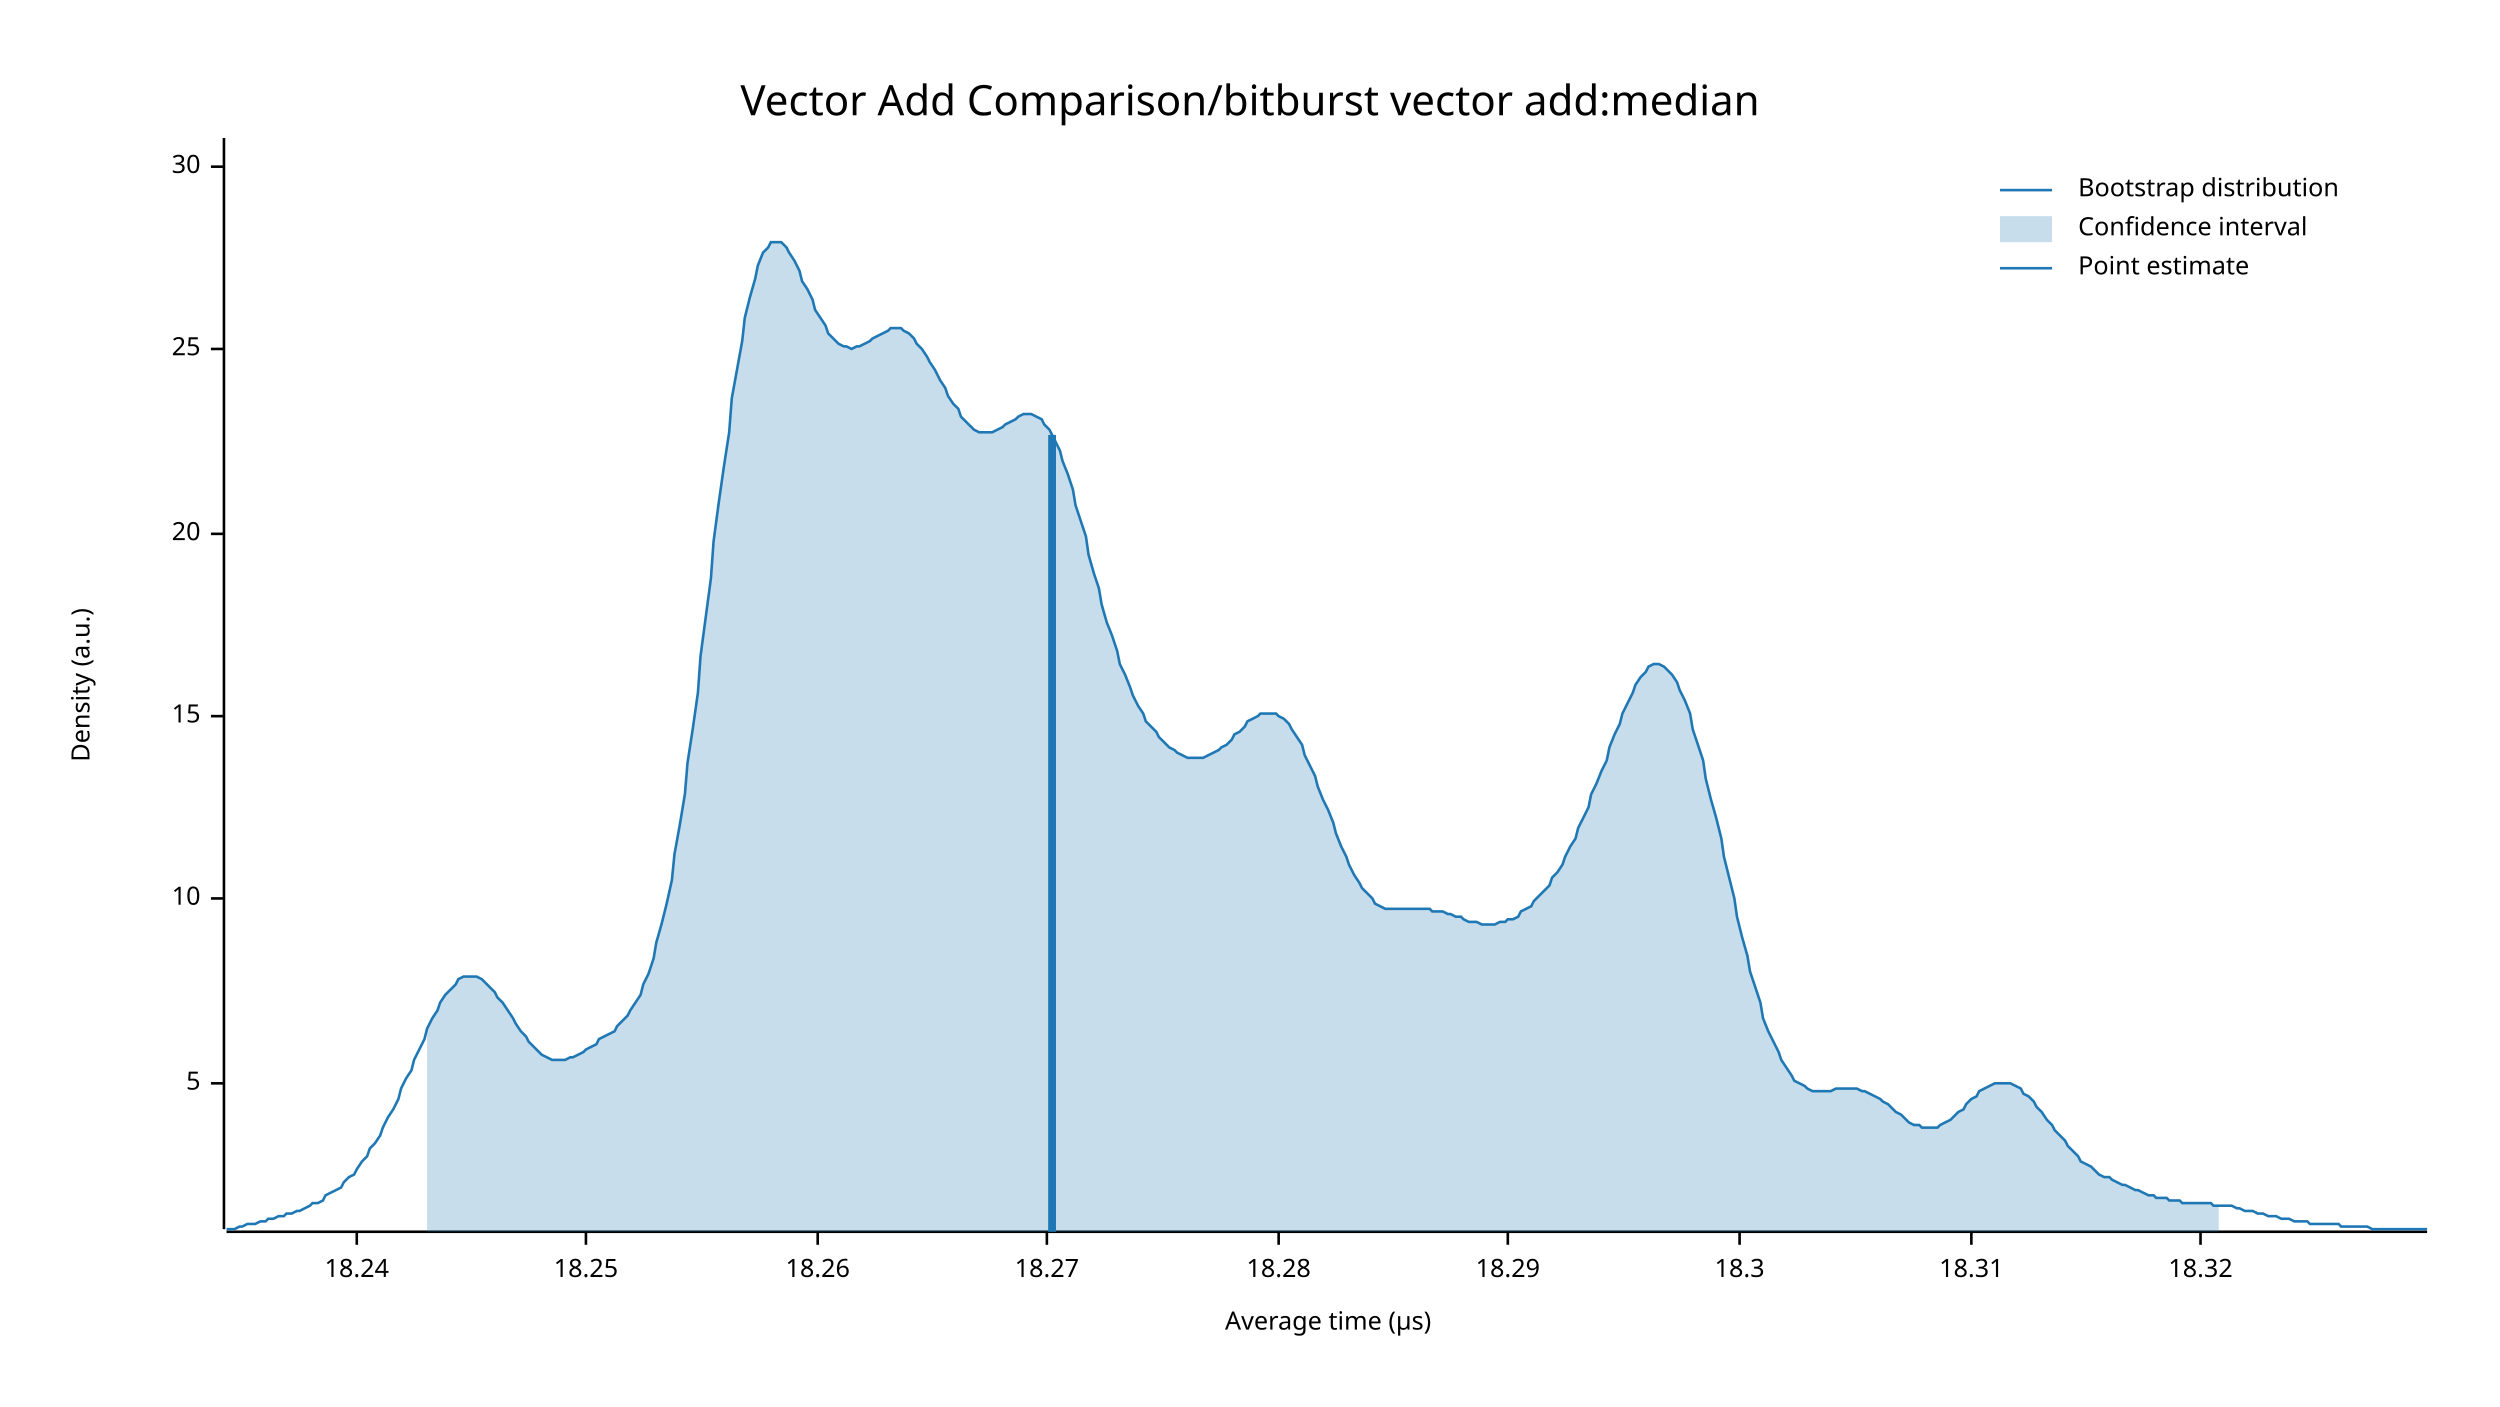
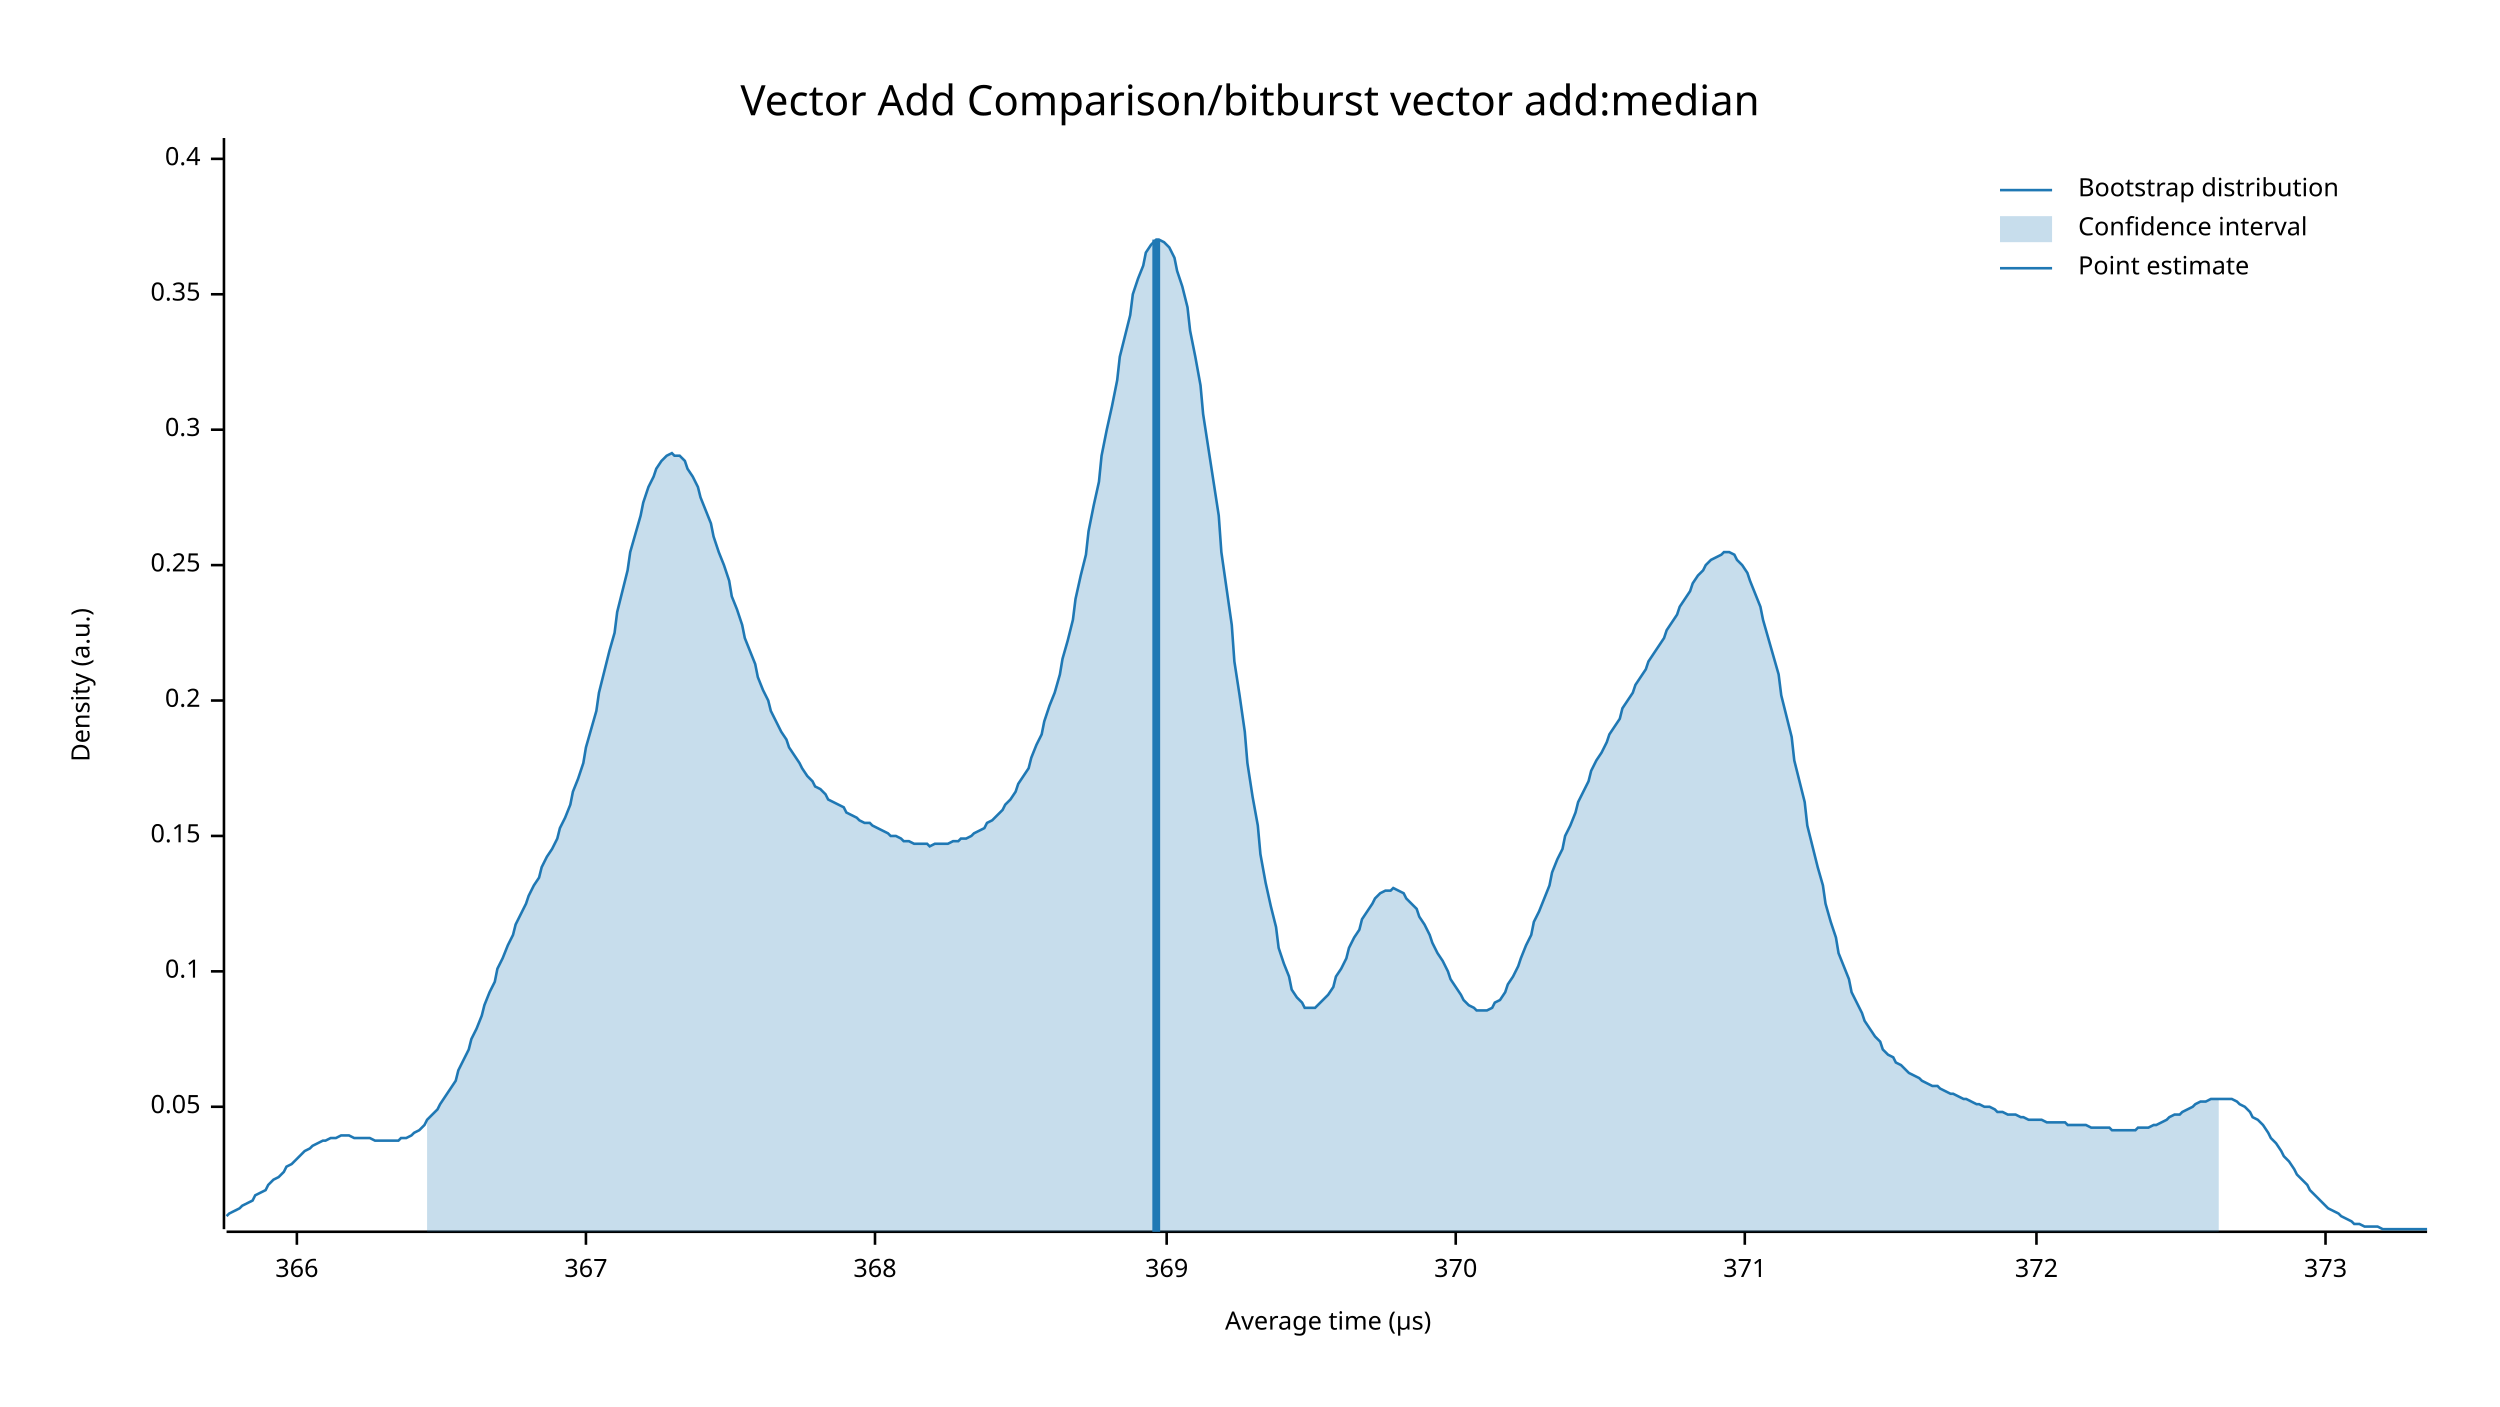
<svg xmlns="http://www.w3.org/2000/svg" width="960" height="540" viewBox="0 0 960 540">
  <text x="480" y="32" dy="0.76em" text-anchor="middle" font-family="sans-serif" font-size="16.129" opacity="1" fill="#000000">
Vector Add Comparison/bitburst vector add:median
</text>
  <text x="27" y="263" dy="0.76em" text-anchor="middle" font-family="sans-serif" font-size="9.677" opacity="1" fill="#000000" transform="rotate(270, 27, 263)">
Density (a.u.)
</text>
  <text x="510" y="513" dy="-0.5ex" text-anchor="middle" font-family="sans-serif" font-size="9.677" opacity="1" fill="#000000">
Average time (µs)
</text>
  <polyline fill="none" opacity="1" stroke="#000000" stroke-width="1" points="86,53 86,472 " />
-   <text x="77" y="416" dy="0.5ex" text-anchor="end" font-family="sans-serif" font-size="9.677" opacity="1" fill="#000000">
- 5
+   <text x="77" y="425" dy="0.5ex" text-anchor="end" font-family="sans-serif" font-size="9.677" opacity="1" fill="#000000">
+ 0.05
</text>
-   <polyline fill="none" opacity="1" stroke="#000000" stroke-width="1" points="81,416 86,416 " />
-   <text x="77" y="345" dy="0.5ex" text-anchor="end" font-family="sans-serif" font-size="9.677" opacity="1" fill="#000000">
- 10
+   <polyline fill="none" opacity="1" stroke="#000000" stroke-width="1" points="81,425 86,425 " />
+   <text x="77" y="373" dy="0.5ex" text-anchor="end" font-family="sans-serif" font-size="9.677" opacity="1" fill="#000000">
+ 0.1
</text>
-   <polyline fill="none" opacity="1" stroke="#000000" stroke-width="1" points="81,345 86,345 " />
-   <text x="77" y="275" dy="0.5ex" text-anchor="end" font-family="sans-serif" font-size="9.677" opacity="1" fill="#000000">
- 15
+   <polyline fill="none" opacity="1" stroke="#000000" stroke-width="1" points="81,373 86,373 " />
+   <text x="77" y="321" dy="0.5ex" text-anchor="end" font-family="sans-serif" font-size="9.677" opacity="1" fill="#000000">
+ 0.15
</text>
-   <polyline fill="none" opacity="1" stroke="#000000" stroke-width="1" points="81,275 86,275 " />
-   <text x="77" y="205" dy="0.5ex" text-anchor="end" font-family="sans-serif" font-size="9.677" opacity="1" fill="#000000">
- 20
+   <polyline fill="none" opacity="1" stroke="#000000" stroke-width="1" points="81,321 86,321 " />
+   <text x="77" y="269" dy="0.5ex" text-anchor="end" font-family="sans-serif" font-size="9.677" opacity="1" fill="#000000">
+ 0.2
</text>
-   <polyline fill="none" opacity="1" stroke="#000000" stroke-width="1" points="81,205 86,205 " />
-   <text x="77" y="134" dy="0.5ex" text-anchor="end" font-family="sans-serif" font-size="9.677" opacity="1" fill="#000000">
- 25
+   <polyline fill="none" opacity="1" stroke="#000000" stroke-width="1" points="81,269 86,269 " />
+   <text x="77" y="217" dy="0.5ex" text-anchor="end" font-family="sans-serif" font-size="9.677" opacity="1" fill="#000000">
+ 0.25
</text>
-   <polyline fill="none" opacity="1" stroke="#000000" stroke-width="1" points="81,134 86,134 " />
-   <text x="77" y="64" dy="0.5ex" text-anchor="end" font-family="sans-serif" font-size="9.677" opacity="1" fill="#000000">
- 30
+   <polyline fill="none" opacity="1" stroke="#000000" stroke-width="1" points="81,217 86,217 " />
+   <text x="77" y="165" dy="0.5ex" text-anchor="end" font-family="sans-serif" font-size="9.677" opacity="1" fill="#000000">
+ 0.3
</text>
-   <polyline fill="none" opacity="1" stroke="#000000" stroke-width="1" points="81,64 86,64 " />
+   <polyline fill="none" opacity="1" stroke="#000000" stroke-width="1" points="81,165 86,165 " />
+   <text x="77" y="113" dy="0.5ex" text-anchor="end" font-family="sans-serif" font-size="9.677" opacity="1" fill="#000000">
+ 0.35
+ </text>
+   <polyline fill="none" opacity="1" stroke="#000000" stroke-width="1" points="81,113 86,113 " />
+   <text x="77" y="61" dy="0.5ex" text-anchor="end" font-family="sans-serif" font-size="9.677" opacity="1" fill="#000000">
+ 0.4
+ </text>
+   <polyline fill="none" opacity="1" stroke="#000000" stroke-width="1" points="81,61 86,61 " />
  <polyline fill="none" opacity="1" stroke="#000000" stroke-width="1" points="87,473 932,473 " />
-   <text x="137" y="483" dy="0.76em" text-anchor="middle" font-family="sans-serif" font-size="9.677" opacity="1" fill="#000000">
- 18.24
+   <text x="114" y="483" dy="0.76em" text-anchor="middle" font-family="sans-serif" font-size="9.677" opacity="1" fill="#000000">
+ 366
</text>
-   <polyline fill="none" opacity="1" stroke="#000000" stroke-width="1" points="137,473 137,478 " />
+   <polyline fill="none" opacity="1" stroke="#000000" stroke-width="1" points="114,473 114,478 " />
  <text x="225" y="483" dy="0.76em" text-anchor="middle" font-family="sans-serif" font-size="9.677" opacity="1" fill="#000000">
- 18.25
+ 367
</text>
  <polyline fill="none" opacity="1" stroke="#000000" stroke-width="1" points="225,473 225,478 " />
-   <text x="314" y="483" dy="0.76em" text-anchor="middle" font-family="sans-serif" font-size="9.677" opacity="1" fill="#000000">
- 18.26
+   <text x="336" y="483" dy="0.76em" text-anchor="middle" font-family="sans-serif" font-size="9.677" opacity="1" fill="#000000">
+ 368
</text>
-   <polyline fill="none" opacity="1" stroke="#000000" stroke-width="1" points="314,473 314,478 " />
-   <text x="402" y="483" dy="0.76em" text-anchor="middle" font-family="sans-serif" font-size="9.677" opacity="1" fill="#000000">
- 18.27
+   <polyline fill="none" opacity="1" stroke="#000000" stroke-width="1" points="336,473 336,478 " />
+   <text x="448" y="483" dy="0.76em" text-anchor="middle" font-family="sans-serif" font-size="9.677" opacity="1" fill="#000000">
+ 369
</text>
-   <polyline fill="none" opacity="1" stroke="#000000" stroke-width="1" points="402,473 402,478 " />
-   <text x="491" y="483" dy="0.76em" text-anchor="middle" font-family="sans-serif" font-size="9.677" opacity="1" fill="#000000">
- 18.28
+   <polyline fill="none" opacity="1" stroke="#000000" stroke-width="1" points="448,473 448,478 " />
+   <text x="559" y="483" dy="0.76em" text-anchor="middle" font-family="sans-serif" font-size="9.677" opacity="1" fill="#000000">
+ 370
</text>
-   <polyline fill="none" opacity="1" stroke="#000000" stroke-width="1" points="491,473 491,478 " />
-   <text x="579" y="483" dy="0.76em" text-anchor="middle" font-family="sans-serif" font-size="9.677" opacity="1" fill="#000000">
- 18.29
+   <polyline fill="none" opacity="1" stroke="#000000" stroke-width="1" points="559,473 559,478 " />
+   <text x="670" y="483" dy="0.76em" text-anchor="middle" font-family="sans-serif" font-size="9.677" opacity="1" fill="#000000">
+ 371
</text>
-   <polyline fill="none" opacity="1" stroke="#000000" stroke-width="1" points="579,473 579,478 " />
-   <text x="668" y="483" dy="0.76em" text-anchor="middle" font-family="sans-serif" font-size="9.677" opacity="1" fill="#000000">
- 18.3
+   <polyline fill="none" opacity="1" stroke="#000000" stroke-width="1" points="670,473 670,478 " />
+   <text x="782" y="483" dy="0.76em" text-anchor="middle" font-family="sans-serif" font-size="9.677" opacity="1" fill="#000000">
+ 372
</text>
-   <polyline fill="none" opacity="1" stroke="#000000" stroke-width="1" points="668,473 668,478 " />
-   <text x="757" y="483" dy="0.76em" text-anchor="middle" font-family="sans-serif" font-size="9.677" opacity="1" fill="#000000">
- 18.31
+   <polyline fill="none" opacity="1" stroke="#000000" stroke-width="1" points="782,473 782,478 " />
+   <text x="893" y="483" dy="0.76em" text-anchor="middle" font-family="sans-serif" font-size="9.677" opacity="1" fill="#000000">
+ 373
</text>
-   <polyline fill="none" opacity="1" stroke="#000000" stroke-width="1" points="757,473 757,478 " />
-   <text x="845" y="483" dy="0.76em" text-anchor="middle" font-family="sans-serif" font-size="9.677" opacity="1" fill="#000000">
- 18.32
- </text>
-   <polyline fill="none" opacity="1" stroke="#000000" stroke-width="1" points="845,473 845,478 " />
-   <polyline fill="none" opacity="1" stroke="#1F78B4" stroke-width="1" points="87,472 88,472 90,472 92,471 93,471 95,470 97,470 98,470 100,469 102,469 103,468 105,468 107,467 109,467 110,466 112,466 114,465 115,465 117,464 119,463 120,462 122,462 124,461 125,459 127,458 129,457 131,456 132,454 134,452 136,451 137,449 139,446 141,444 142,441 144,439 146,436 147,433 149,429 151,426 153,422 154,418 156,414 158,411 159,407 161,403 163,399 164,395 166,391 168,388 169,385 171,382 173,380 175,378 176,376 178,375 180,375 181,375 183,375 185,376 186,377 188,379 190,381 191,383 193,385 195,388 197,391 198,393 200,396 202,398 203,400 205,402 207,404 208,405 210,406 212,407 214,407 215,407 217,407 219,406 220,406 222,405 224,404 225,403 227,402 229,401 230,399 232,398 234,397 236,396 237,394 239,392 241,390 242,388 244,385 246,382 247,378 249,374 251,368 252,362 254,355 256,347 258,338 259,328 261,317 263,305 264,293 266,280 268,266 269,252 271,237 273,222 274,208 276,193 278,179 280,166 281,153 283,142 285,131 286,122 288,114 290,107 291,102 293,97 295,95 296,93 298,93 300,93 302,95 303,97 305,100 307,104 308,108 310,111 312,115 313,119 315,122 317,125 318,128 320,130 322,132 324,133 325,133 327,134 329,133 330,133 332,132 334,131 335,130 337,129 339,128 341,127 342,126 344,126 346,126 347,127 349,128 351,130 352,132 354,134 356,137 357,139 359,142 361,146 363,149 364,152 366,155 368,157 369,160 371,162 373,164 374,165 376,166 378,166 379,166 381,166 383,165 385,164 386,163 388,162 390,161 391,160 393,159 395,159 396,159 398,160 400,161 401,163 403,165 405,169 407,173 408,177 410,182 412,188 413,194 415,200 417,206 418,213 420,220 422,226 423,232 425,239 427,244 429,250 430,255 432,259 434,264 435,267 437,271 439,274 440,277 442,279 444,281 445,283 447,285 449,287 451,288 452,289 454,290 456,291 457,291 459,291 461,291 462,291 464,290 466,289 468,288 469,287 471,286 473,284 474,282 476,281 478,279 479,277 481,276 483,275 484,274 486,274 488,274 490,274 491,275 493,276 495,278 496,280 498,283 500,286 501,290 503,294 505,298 506,302 508,307 510,311 512,316 513,320 515,325 517,329 518,332 520,336 522,339 523,341 525,343 527,345 528,347 530,348 532,349 534,349 535,349 537,349 539,349 540,349 542,349 544,349 545,349 547,349 549,349 550,350 552,350 554,350 556,351 557,351 559,352 561,352 562,353 564,354 566,354 567,354 569,355 571,355 573,355 574,355 576,354 578,354 579,353 581,353 583,352 584,350 586,349 588,348 589,346 591,344 593,342 595,340 596,337 598,335 600,332 601,329 603,325 605,322 606,318 608,314 610,310 611,305 613,301 615,296 617,292 618,287 620,282 622,278 623,274 625,270 627,266 628,263 630,260 632,258 633,256 635,255 637,255 639,256 640,257 642,259 644,262 645,265 647,269 649,274 650,280 652,286 654,292 655,299 657,307 659,314 661,322 662,329 664,337 666,345 667,352 669,360 671,367 672,373 674,379 676,385 677,391 679,396 681,400 683,404 684,407 686,410 688,413 689,415 691,416 693,417 694,418 696,419 698,419 700,419 701,419 703,419 705,418 706,418 708,418 710,418 711,418 713,418 715,419 716,419 718,420 720,421 722,422 723,423 725,424 727,426 728,427 730,428 732,430 733,431 735,432 737,432 738,433 740,433 742,433 744,433 745,432 747,431 749,430 750,429 752,427 754,426 755,424 757,422 759,421 760,419 762,418 764,417 766,416 767,416 769,416 771,416 772,416 774,417 776,418 777,420 779,421 781,423 782,425 784,427 786,430 788,432 789,434 791,436 793,438 794,440 796,442 798,444 799,446 801,447 803,448 804,449 806,451 808,452 810,452 811,453 813,454 815,455 816,455 818,456 820,457 821,457 823,458 825,459 827,459 828,460 830,460 832,460 833,461 835,461 837,461 838,462 840,462 842,462 843,462 845,462 847,462 849,462 850,463 852,463 854,463 855,463 857,463 859,464 860,464 862,465 864,465 865,465 867,466 869,466 871,467 872,467 874,467 876,468 877,468 879,468 881,469 882,469 884,469 886,469 887,470 889,470 891,470 893,470 894,470 896,470 898,470 899,471 901,471 903,471 904,471 906,471 908,471 909,471 911,472 913,472 915,472 916,472 918,472 920,472 921,472 923,472 925,472 926,472 928,472 930,472 932,472 " />
-   <polygon opacity="0.25" fill="#1F78B4" points="164,395 166,391 168,388 169,385 171,382 173,380 175,378 176,376 178,375 180,375 181,375 183,375 185,376 186,377 188,379 190,381 191,383 193,385 195,388 197,391 198,393 200,396 202,398 203,400 205,402 207,404 208,405 210,406 212,407 214,407 215,407 217,407 219,406 220,406 222,405 224,404 225,403 227,402 229,401 230,399 232,398 234,397 236,396 237,394 239,392 241,390 242,388 244,385 246,382 247,378 249,374 251,368 252,362 254,355 256,347 258,338 259,328 261,317 263,305 264,293 266,280 268,266 269,252 271,237 273,222 274,208 276,193 278,179 280,166 281,153 283,142 285,131 286,122 288,114 290,107 291,102 293,97 295,95 296,93 298,93 300,93 302,95 303,97 305,100 307,104 308,108 310,111 312,115 313,119 315,122 317,125 318,128 320,130 322,132 324,133 325,133 327,134 329,133 330,133 332,132 334,131 335,130 337,129 339,128 341,127 342,126 344,126 346,126 347,127 349,128 351,130 352,132 354,134 356,137 357,139 359,142 361,146 363,149 364,152 366,155 368,157 369,160 371,162 373,164 374,165 376,166 378,166 379,166 381,166 383,165 385,164 386,163 388,162 390,161 391,160 393,159 395,159 396,159 398,160 400,161 401,163 403,165 405,169 407,173 408,177 410,182 412,188 413,194 415,200 417,206 418,213 420,220 422,226 423,232 425,239 427,244 429,250 430,255 432,259 434,264 435,267 437,271 439,274 440,277 442,279 444,281 445,283 447,285 449,287 451,288 452,289 454,290 456,291 457,291 459,291 461,291 462,291 464,290 466,289 468,288 469,287 471,286 473,284 474,282 476,281 478,279 479,277 481,276 483,275 484,274 486,274 488,274 490,274 491,275 493,276 495,278 496,280 498,283 500,286 501,290 503,294 505,298 506,302 508,307 510,311 512,316 513,320 515,325 517,329 518,332 520,336 522,339 523,341 525,343 527,345 528,347 530,348 532,349 534,349 535,349 537,349 539,349 540,349 542,349 544,349 545,349 547,349 549,349 550,350 552,350 554,350 556,351 557,351 559,352 561,352 562,353 564,354 566,354 567,354 569,355 571,355 573,355 574,355 576,354 578,354 579,353 581,353 583,352 584,350 586,349 588,348 589,346 591,344 593,342 595,340 596,337 598,335 600,332 601,329 603,325 605,322 606,318 608,314 610,310 611,305 613,301 615,296 617,292 618,287 620,282 622,278 623,274 625,270 627,266 628,263 630,260 632,258 633,256 635,255 637,255 639,256 640,257 642,259 644,262 645,265 647,269 649,274 650,280 652,286 654,292 655,299 657,307 659,314 661,322 662,329 664,337 666,345 667,352 669,360 671,367 672,373 674,379 676,385 677,391 679,396 681,400 683,404 684,407 686,410 688,413 689,415 691,416 693,417 694,418 696,419 698,419 700,419 701,419 703,419 705,418 706,418 708,418 710,418 711,418 713,418 715,419 716,419 718,420 720,421 722,422 723,423 725,424 727,426 728,427 730,428 732,430 733,431 735,432 737,432 738,433 740,433 742,433 744,433 745,432 747,431 749,430 750,429 752,427 754,426 755,424 757,422 759,421 760,419 762,418 764,417 766,416 767,416 769,416 771,416 772,416 774,417 776,418 777,420 779,421 781,423 782,425 784,427 786,430 788,432 789,434 791,436 793,438 794,440 796,442 798,444 799,446 801,447 803,448 804,449 806,451 808,452 810,452 811,453 813,454 815,455 816,455 818,456 820,457 821,457 823,458 825,459 827,459 828,460 830,460 832,460 833,461 835,461 837,461 838,462 840,462 842,462 843,462 845,462 847,462 849,462 850,463 852,463 852,473 164,473 " />
-   <polyline fill="none" opacity="1" stroke="#1F78B4" stroke-width="3" points="404,473 404,167 " />
+   <polyline fill="none" opacity="1" stroke="#000000" stroke-width="1" points="893,473 893,478 " />
+   <polyline fill="none" opacity="1" stroke="#1F78B4" stroke-width="1" points="87,467 88,466 90,465 92,464 93,463 95,462 97,461 98,459 100,458 102,457 103,455 105,453 107,452 109,450 110,448 112,447 114,445 115,444 117,442 119,441 120,440 122,439 124,438 125,438 127,437 129,437 131,436 132,436 134,436 136,437 137,437 139,437 141,437 142,437 144,438 146,438 147,438 149,438 151,438 153,438 154,437 156,437 158,436 159,435 161,434 163,432 164,430 166,428 168,426 169,424 171,421 173,418 175,415 176,411 178,407 180,403 181,399 183,395 185,390 186,386 188,381 190,377 191,372 193,368 195,363 197,359 198,355 200,351 202,347 203,344 205,340 207,337 208,333 210,329 212,326 214,322 215,318 217,314 219,309 220,304 222,299 224,293 225,287 227,280 229,273 230,266 232,258 234,250 236,243 237,235 239,227 241,219 242,212 244,205 246,198 247,193 249,187 251,183 252,180 254,177 256,175 258,174 259,175 261,175 263,177 264,180 266,183 268,187 269,191 271,196 273,201 274,206 276,212 278,217 280,223 281,229 283,234 285,240 286,245 288,250 290,255 291,260 293,265 295,269 296,273 298,277 300,281 302,284 303,287 305,290 307,293 308,295 310,298 312,300 313,302 315,303 317,305 318,307 320,308 322,309 324,310 325,312 327,313 329,314 330,315 332,316 334,316 335,317 337,318 339,319 341,320 342,321 344,321 346,322 347,323 349,323 351,324 352,324 354,324 356,324 357,325 359,324 361,324 363,324 364,324 366,323 368,323 369,322 371,322 373,321 374,320 376,319 378,318 379,316 381,315 383,313 385,311 386,309 388,307 390,304 391,301 393,298 395,295 396,291 398,286 400,282 401,277 403,271 405,266 407,259 408,253 410,246 412,238 413,230 415,221 417,213 418,204 420,194 422,185 423,175 425,165 427,156 429,146 430,137 432,129 434,121 435,113 437,107 439,102 440,97 442,94 444,92 445,92 447,93 449,95 451,99 452,104 454,110 456,118 457,127 459,137 461,148 462,159 464,172 466,185 468,198 469,212 471,226 473,240 474,254 476,267 478,281 479,293 481,306 483,317 484,328 486,339 488,348 490,356 491,364 493,370 495,375 496,380 498,383 500,385 501,387 503,387 505,387 506,386 508,384 510,382 512,379 513,375 515,372 517,368 518,364 520,360 522,357 523,353 525,350 527,347 528,345 530,343 532,342 534,342 535,341 537,342 539,343 540,345 542,347 544,349 545,352 547,355 549,359 550,362 552,366 554,369 556,373 557,376 559,379 561,382 562,384 564,386 566,387 567,388 569,388 571,388 573,387 574,385 576,384 578,381 579,378 581,375 583,371 584,368 586,363 588,359 589,354 591,350 593,345 595,340 596,335 598,330 600,326 601,321 603,317 605,312 606,308 608,304 610,300 611,296 613,292 615,289 617,285 618,282 620,279 622,276 623,272 625,269 627,266 628,263 630,260 632,257 633,254 635,251 637,248 639,245 640,242 642,239 644,236 645,233 647,230 649,227 650,224 652,221 654,219 655,217 657,215 659,214 661,213 662,212 664,212 666,213 667,215 669,217 671,220 672,223 674,228 676,233 677,238 679,245 681,252 683,259 684,267 686,275 688,283 689,292 691,300 693,308 694,317 696,325 698,333 700,340 701,347 703,354 705,360 706,366 708,371 710,376 711,381 713,385 715,389 716,392 718,395 720,398 722,400 723,403 725,405 727,406 728,408 730,409 732,411 733,412 735,413 737,414 738,415 740,416 742,417 744,417 745,418 747,419 749,420 750,420 752,421 754,422 755,422 757,423 759,424 760,424 762,425 764,425 766,426 767,427 769,427 771,428 772,428 774,428 776,429 777,429 779,430 781,430 782,430 784,430 786,431 788,431 789,431 791,431 793,431 794,432 796,432 798,432 799,432 801,432 803,433 804,433 806,433 808,433 810,433 811,434 813,434 815,434 816,434 818,434 820,434 821,433 823,433 825,433 827,432 828,432 830,431 832,430 833,429 835,428 837,428 838,427 840,426 842,425 843,424 845,423 847,423 849,422 850,422 852,422 854,422 855,422 857,422 859,423 860,424 862,425 864,427 865,429 867,430 869,432 871,435 872,437 874,439 876,442 877,444 879,446 881,449 882,451 884,453 886,455 887,457 889,459 891,461 893,463 894,464 896,465 898,466 899,467 901,468 903,469 904,470 906,470 908,471 909,471 911,471 913,471 915,472 916,472 918,472 920,472 921,472 923,472 925,472 926,472 928,472 930,472 932,472 " />
+   <polygon opacity="0.25" fill="#1F78B4" points="164,430 166,428 168,426 169,424 171,421 173,418 175,415 176,411 178,407 180,403 181,399 183,395 185,390 186,386 188,381 190,377 191,372 193,368 195,363 197,359 198,355 200,351 202,347 203,344 205,340 207,337 208,333 210,329 212,326 214,322 215,318 217,314 219,309 220,304 222,299 224,293 225,287 227,280 229,273 230,266 232,258 234,250 236,243 237,235 239,227 241,219 242,212 244,205 246,198 247,193 249,187 251,183 252,180 254,177 256,175 258,174 259,175 261,175 263,177 264,180 266,183 268,187 269,191 271,196 273,201 274,206 276,212 278,217 280,223 281,229 283,234 285,240 286,245 288,250 290,255 291,260 293,265 295,269 296,273 298,277 300,281 302,284 303,287 305,290 307,293 308,295 310,298 312,300 313,302 315,303 317,305 318,307 320,308 322,309 324,310 325,312 327,313 329,314 330,315 332,316 334,316 335,317 337,318 339,319 341,320 342,321 344,321 346,322 347,323 349,323 351,324 352,324 354,324 356,324 357,325 359,324 361,324 363,324 364,324 366,323 368,323 369,322 371,322 373,321 374,320 376,319 378,318 379,316 381,315 383,313 385,311 386,309 388,307 390,304 391,301 393,298 395,295 396,291 398,286 400,282 401,277 403,271 405,266 407,259 408,253 410,246 412,238 413,230 415,221 417,213 418,204 420,194 422,185 423,175 425,165 427,156 429,146 430,137 432,129 434,121 435,113 437,107 439,102 440,97 442,94 444,92 445,92 447,93 449,95 451,99 452,104 454,110 456,118 457,127 459,137 461,148 462,159 464,172 466,185 468,198 469,212 471,226 473,240 474,254 476,267 478,281 479,293 481,306 483,317 484,328 486,339 488,348 490,356 491,364 493,370 495,375 496,380 498,383 500,385 501,387 503,387 505,387 506,386 508,384 510,382 512,379 513,375 515,372 517,368 518,364 520,360 522,357 523,353 525,350 527,347 528,345 530,343 532,342 534,342 535,341 537,342 539,343 540,345 542,347 544,349 545,352 547,355 549,359 550,362 552,366 554,369 556,373 557,376 559,379 561,382 562,384 564,386 566,387 567,388 569,388 571,388 573,387 574,385 576,384 578,381 579,378 581,375 583,371 584,368 586,363 588,359 589,354 591,350 593,345 595,340 596,335 598,330 600,326 601,321 603,317 605,312 606,308 608,304 610,300 611,296 613,292 615,289 617,285 618,282 620,279 622,276 623,272 625,269 627,266 628,263 630,260 632,257 633,254 635,251 637,248 639,245 640,242 642,239 644,236 645,233 647,230 649,227 650,224 652,221 654,219 655,217 657,215 659,214 661,213 662,212 664,212 666,213 667,215 669,217 671,220 672,223 674,228 676,233 677,238 679,245 681,252 683,259 684,267 686,275 688,283 689,292 691,300 693,308 694,317 696,325 698,333 700,340 701,347 703,354 705,360 706,366 708,371 710,376 711,381 713,385 715,389 716,392 718,395 720,398 722,400 723,403 725,405 727,406 728,408 730,409 732,411 733,412 735,413 737,414 738,415 740,416 742,417 744,417 745,418 747,419 749,420 750,420 752,421 754,422 755,422 757,423 759,424 760,424 762,425 764,425 766,426 767,427 769,427 771,428 772,428 774,428 776,429 777,429 779,430 781,430 782,430 784,430 786,431 788,431 789,431 791,431 793,431 794,432 796,432 798,432 799,432 801,432 803,433 804,433 806,433 808,433 810,433 811,434 813,434 815,434 816,434 818,434 820,434 821,433 823,433 825,433 827,432 828,432 830,431 832,430 833,429 835,428 837,428 838,427 840,426 842,425 843,424 845,423 847,423 849,422 850,422 852,422 852,473 164,473 " />
+   <polyline fill="none" opacity="1" stroke="#1F78B4" stroke-width="3" points="444,473 444,92 " />
  <text x="798" y="68" dy="0.76em" text-anchor="start" font-family="sans-serif" font-size="9.677" opacity="1" fill="#000000">
Bootstrap distribution
</text>
  <text x="798" y="83" dy="0.76em" text-anchor="start" font-family="sans-serif" font-size="9.677" opacity="1" fill="#000000">
Confidence interval
</text>
  <text x="798" y="98" dy="0.76em" text-anchor="start" font-family="sans-serif" font-size="9.677" opacity="1" fill="#000000">
Point estimate
</text>
  <polyline fill="none" opacity="1" stroke="#1F78B4" stroke-width="1" points="768,73 788,73 " />
  <rect x="768" y="83" width="20" height="10" opacity="0.25" fill="#1F78B4" stroke="none" />
  <polyline fill="none" opacity="1" stroke="#1F78B4" stroke-width="1" points="768,103 788,103 " />
</svg>
